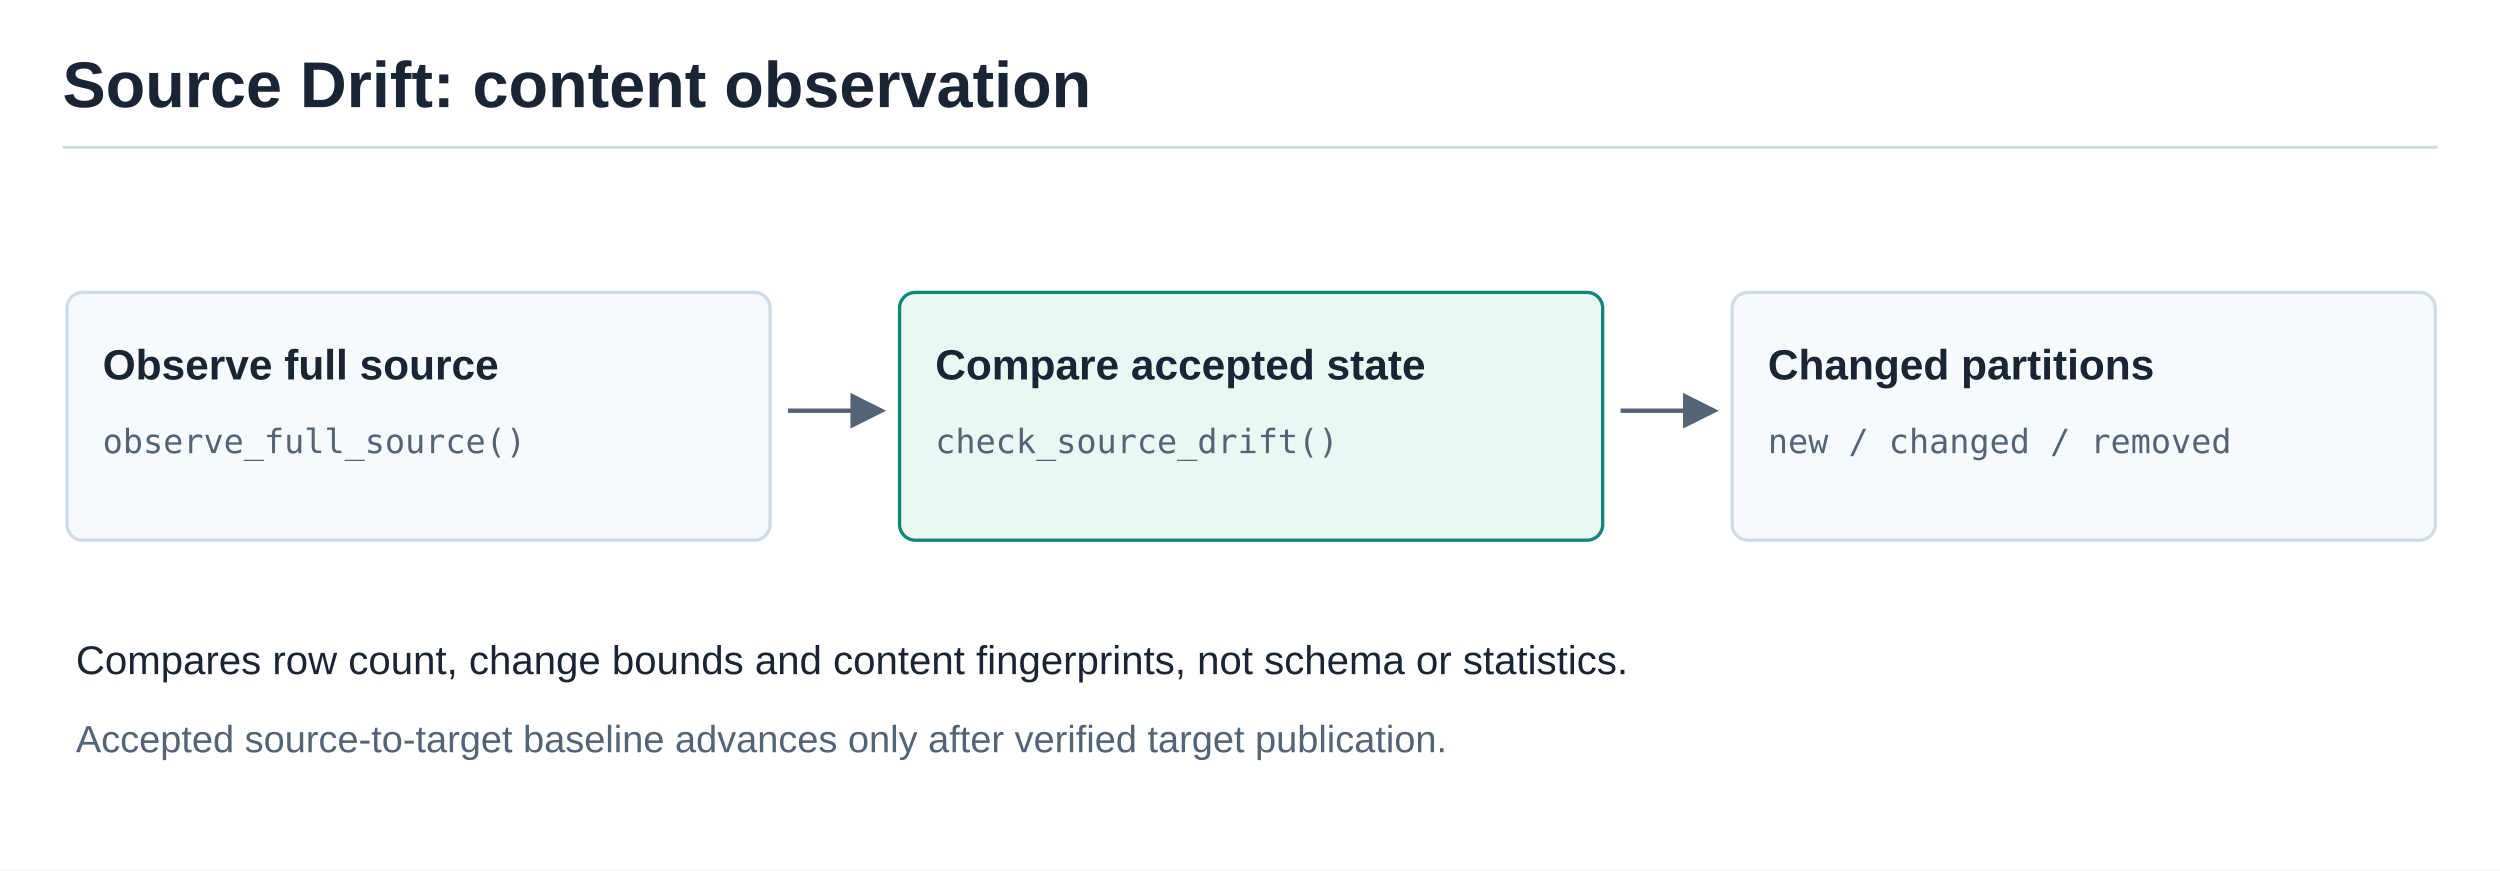
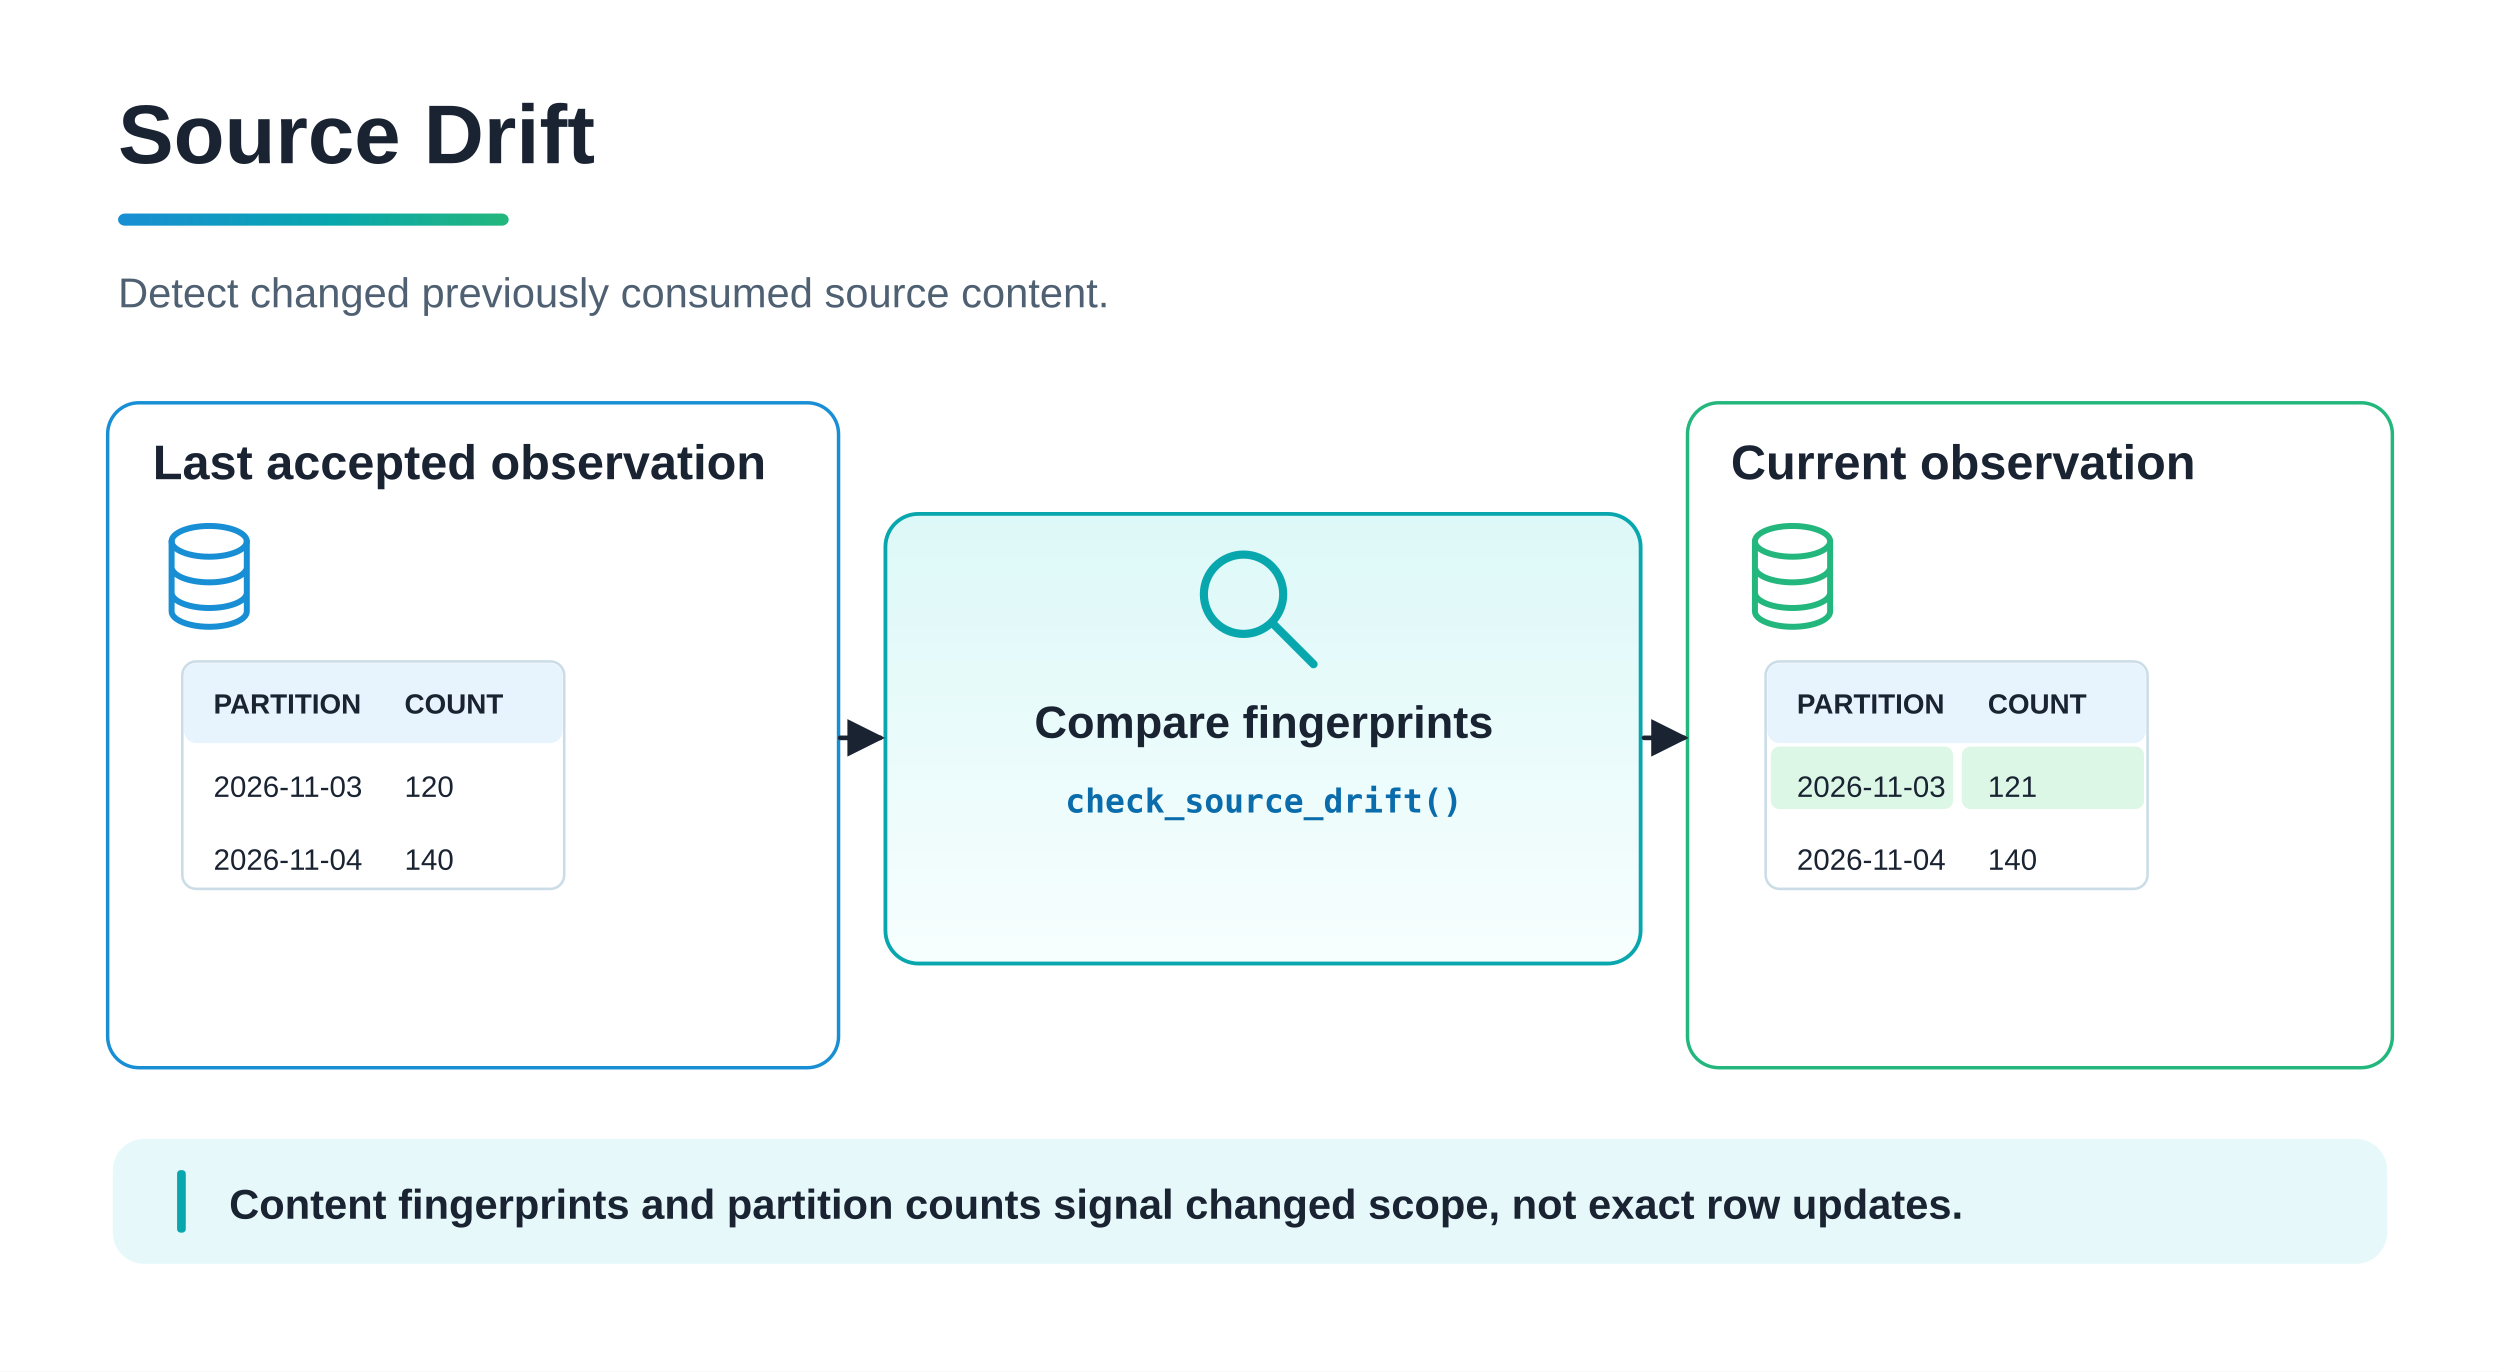
- <svg xmlns="http://www.w3.org/2000/svg" viewBox="0 0 1120 390" width="1120" height="390" role="img" aria-label="Source Drift: content observation">
+ <svg xmlns="http://www.w3.org/2000/svg" width="1440" height="790" viewBox="0 0 1440 790" role="img" aria-label="Source Drift">
  <defs>
-     <marker id="a" markerWidth="8" markerHeight="8" refX="7" refY="4" orient="auto">
-       <path d="M0 0L8 4L0 8Z" fill="#546477" />
+     <linearGradient id="accent">
+       <stop offset="0%" stop-color="#188ED4" />
+       <stop offset="55%" stop-color="#08A6AD" />
+       <stop offset="100%" stop-color="#23B77D" />
+     </linearGradient>
+     <linearGradient id="bl" x2="0" y2="1">
+       <stop offset="0%" stop-color="#DDF1FD" />
+       <stop offset="100%" stop-color="#F7FCFF" />
+     </linearGradient>
+     <linearGradient id="gr" x2="0" y2="1">
+       <stop offset="0%" stop-color="#DDF8E9" />
+       <stop offset="100%" stop-color="#F7FEFA" />
+     </linearGradient>
+     <linearGradient id="aq" x2="0" y2="1">
+       <stop offset="0%" stop-color="#DDF8F8" />
+       <stop offset="100%" stop-color="#F7FEFE" />
+     </linearGradient>
+     <marker id="ar" markerWidth="8" markerHeight="8" refX="7" refY="4" orient="auto">
+       <path d="M0 0L8 4L0 8Z" fill="#192332" />
    </marker>
  </defs>
-   <rect width="1120" height="390" fill="#fff" />
-   <text x="28" y="48" font-family="Arial,Helvetica,sans-serif" font-size="29" font-weight="700" fill="#192434">Source Drift: content observation</text>
-   <path d="M28 66H1092" stroke="#CFDCE5" stroke-width="1.3" />
-   <rect x="30" y="131" width="315" height="111" rx="7" fill="#F6FAFC" stroke="#CFDCE5" stroke-width="1.5" />
-   <text x="46" y="170" font-family="Arial,Helvetica,sans-serif" font-size="19" font-weight="700" fill="#192434">Observe full source</text>
-   <text x="46" y="203" font-family="Consolas,Menlo,monospace" font-size="15" font-weight="400" fill="#546477">observe_full_source()</text>
-   <rect x="403" y="131" width="315" height="111" rx="7" fill="#EAF7F3" stroke="#128779" stroke-width="1.5" />
-   <text x="419" y="170" font-family="Arial,Helvetica,sans-serif" font-size="19" font-weight="700" fill="#192434">Compare accepted state</text>
-   <text x="419" y="203" font-family="Consolas,Menlo,monospace" font-size="15" font-weight="400" fill="#546477">check_source_drift()</text>
-   <rect x="776" y="131" width="315" height="111" rx="7" fill="#F6FAFC" stroke="#CFDCE5" stroke-width="1.5" />
-   <text x="792" y="170" font-family="Arial,Helvetica,sans-serif" font-size="19" font-weight="700" fill="#192434">Changed partitions</text>
-   <text x="792" y="203" font-family="Consolas,Menlo,monospace" font-size="15" font-weight="400" fill="#546477">new / changed / removed</text>
-   <path d="M353 184H395" stroke="#546477" stroke-width="2" fill="none" marker-end="url(#a)" />
-   <path d="M726 184H768" stroke="#546477" stroke-width="2" fill="none" marker-end="url(#a)" />
-   <text x="34" y="302" font-family="Arial,Helvetica,sans-serif" font-size="18" font-weight="400" fill="#192434">Compares row count, change bounds and content fingerprints, not schema or statistics.</text>
-   <text x="34" y="337" font-family="Arial,Helvetica,sans-serif" font-size="17" font-weight="400" fill="#546477">Accepted source-to-target baseline advances only after verified target publication.</text>
+   <rect width="1440" height="790" fill="#fff" />
+   <text x="68" y="94" fill="#192332" font-family="Arial,Helvetica,sans-serif" font-size="48" font-weight="700" text-anchor="start">Source Drift</text>
+   <rect x="68" y="123" width="225" height="7" rx="4" fill="url(#accent)" />
+   <text x="68" y="177" fill="#4E6072" font-family="Arial,Helvetica,sans-serif" font-size="24" font-weight="400" text-anchor="start">Detect changed previously consumed source content.</text>
+   <rect x="62" y="232" width="421" height="383" rx="18" fill="#fff" stroke="#188ED4" stroke-width="2" />
+   <text x="88" y="276" fill="#192332" font-family="Arial,Helvetica,sans-serif" font-size="28" font-weight="700" text-anchor="start">Last accepted observation</text>
+   <g transform="translate(89 300) scale(0.984375)" fill="none" stroke="#188ED4" stroke-width="3.5" stroke-linejoin="round" stroke-linecap="round">
+     <ellipse cx="32" cy="12" rx="22" ry="9" />
+     <path d="M10 12v15c0 5 10 9 22 9s22-4 22-9V12M10 27v15c0 5 10 9 22 9s22-4 22-9V27M10 42v11c0 5 10 9 22 9s22-4 22-9V42" />
+   </g>
+   <rect x="105" y="381" width="220" height="131" rx="8" fill="#fff" stroke="#CADDE7" stroke-width="1.5" />
+   <rect x="106" y="382" width="218" height="46" rx="7" fill="#E7F3FD" />
+   <text x="123" y="411" fill="#192332" font-family="Arial,Helvetica,sans-serif" font-size="16" font-weight="700" text-anchor="start">PARTITION</text>
+   <text x="233" y="411" fill="#192332" font-family="Arial,Helvetica,sans-serif" font-size="16" font-weight="700" text-anchor="start">COUNT</text>
+   <text x="123" y="459" fill="#192332" font-family="Arial,Helvetica,sans-serif" font-size="17" font-weight="500" text-anchor="start">2026-11-03</text>
+   <text x="233" y="459" fill="#192332" font-family="Arial,Helvetica,sans-serif" font-size="17" font-weight="500" text-anchor="start">120</text>
+   <text x="123" y="501" fill="#192332" font-family="Arial,Helvetica,sans-serif" font-size="17" font-weight="500" text-anchor="start">2026-11-04</text>
+   <text x="233" y="501" fill="#192332" font-family="Arial,Helvetica,sans-serif" font-size="17" font-weight="500" text-anchor="start">140</text>
+   <rect x="510" y="296" width="435" height="259" rx="19" fill="url(#aq)" stroke="#08A6AD" stroke-width="2.2" />
+   <g transform="translate(680 306) scale(1.34375)" fill="none" stroke="#08A6AD" stroke-width="3.5" stroke-linejoin="round" stroke-linecap="round">
+     <circle cx="27" cy="27" r="17" />
+     <path d="m40 40 17 17" />
+   </g>
+   <text x="728" y="425" fill="#192332" font-family="Arial,Helvetica,sans-serif" font-size="26" font-weight="700" text-anchor="middle">Compare fingerprints</text>
+   <text x="728" y="468" fill="#0A6CAA" font-family="Consolas,Menlo,monospace" font-size="19" font-weight="600" text-anchor="middle">check_source_drift()</text>
+   <rect x="972" y="232" width="406" height="383" rx="18" fill="#fff" stroke="#23B77D" stroke-width="2" />
+   <text x="997" y="276" fill="#192332" font-family="Arial,Helvetica,sans-serif" font-size="28" font-weight="700" text-anchor="start">Current observation</text>
+   <g transform="translate(1001 300) scale(0.984375)" fill="none" stroke="#23B77D" stroke-width="3.5" stroke-linejoin="round" stroke-linecap="round">
+     <ellipse cx="32" cy="12" rx="22" ry="9" />
+     <path d="M10 12v15c0 5 10 9 22 9s22-4 22-9V12M10 27v15c0 5 10 9 22 9s22-4 22-9V27M10 42v11c0 5 10 9 22 9s22-4 22-9V42" />
+   </g>
+   <rect x="1017" y="381" width="220" height="131" rx="8" fill="#fff" stroke="#CADDE7" stroke-width="1.5" />
+   <rect x="1018" y="382" width="218" height="46" rx="7" fill="#E7F3FD" />
+   <text x="1035" y="411" fill="#192332" font-family="Arial,Helvetica,sans-serif" font-size="16" font-weight="700" text-anchor="start">PARTITION</text>
+   <text x="1145" y="411" fill="#192332" font-family="Arial,Helvetica,sans-serif" font-size="16" font-weight="700" text-anchor="start">COUNT</text>
+   <rect x="1020" y="430" width="105" height="36" rx="5" fill="#DDF7E7" />
+   <text x="1035" y="459" fill="#192332" font-family="Arial,Helvetica,sans-serif" font-size="17" font-weight="500" text-anchor="start">2026-11-03</text>
+   <rect x="1130" y="430" width="105" height="36" rx="5" fill="#DDF7E7" />
+   <text x="1145" y="459" fill="#192332" font-family="Arial,Helvetica,sans-serif" font-size="17" font-weight="500" text-anchor="start">121</text>
+   <text x="1035" y="501" fill="#192332" font-family="Arial,Helvetica,sans-serif" font-size="17" font-weight="500" text-anchor="start">2026-11-04</text>
+   <text x="1145" y="501" fill="#192332" font-family="Arial,Helvetica,sans-serif" font-size="17" font-weight="500" text-anchor="start">140</text>
+   <path d="M484 425 H507" fill="none" stroke="#192332" stroke-width="2.7" stroke-linecap="round" marker-end="url(#ar)" />
+   <path d="M947 425 H970" fill="none" stroke="#192332" stroke-width="2.7" stroke-linecap="round" marker-end="url(#ar)" />
+   <rect x="65" y="656" width="1310" height="72" rx="18" fill="#E7F8FA" stroke="none" stroke-width="0" />
+   <rect x="102" y="674" width="5" height="36" rx="2" fill="#08A6AD" />
+   <text x="132" y="702" fill="#192332" font-family="Arial,Helvetica,sans-serif" font-size="24" font-weight="600" text-anchor="start">Content fingerprints and partition counts signal changed scope, not exact row updates.</text>
</svg>
